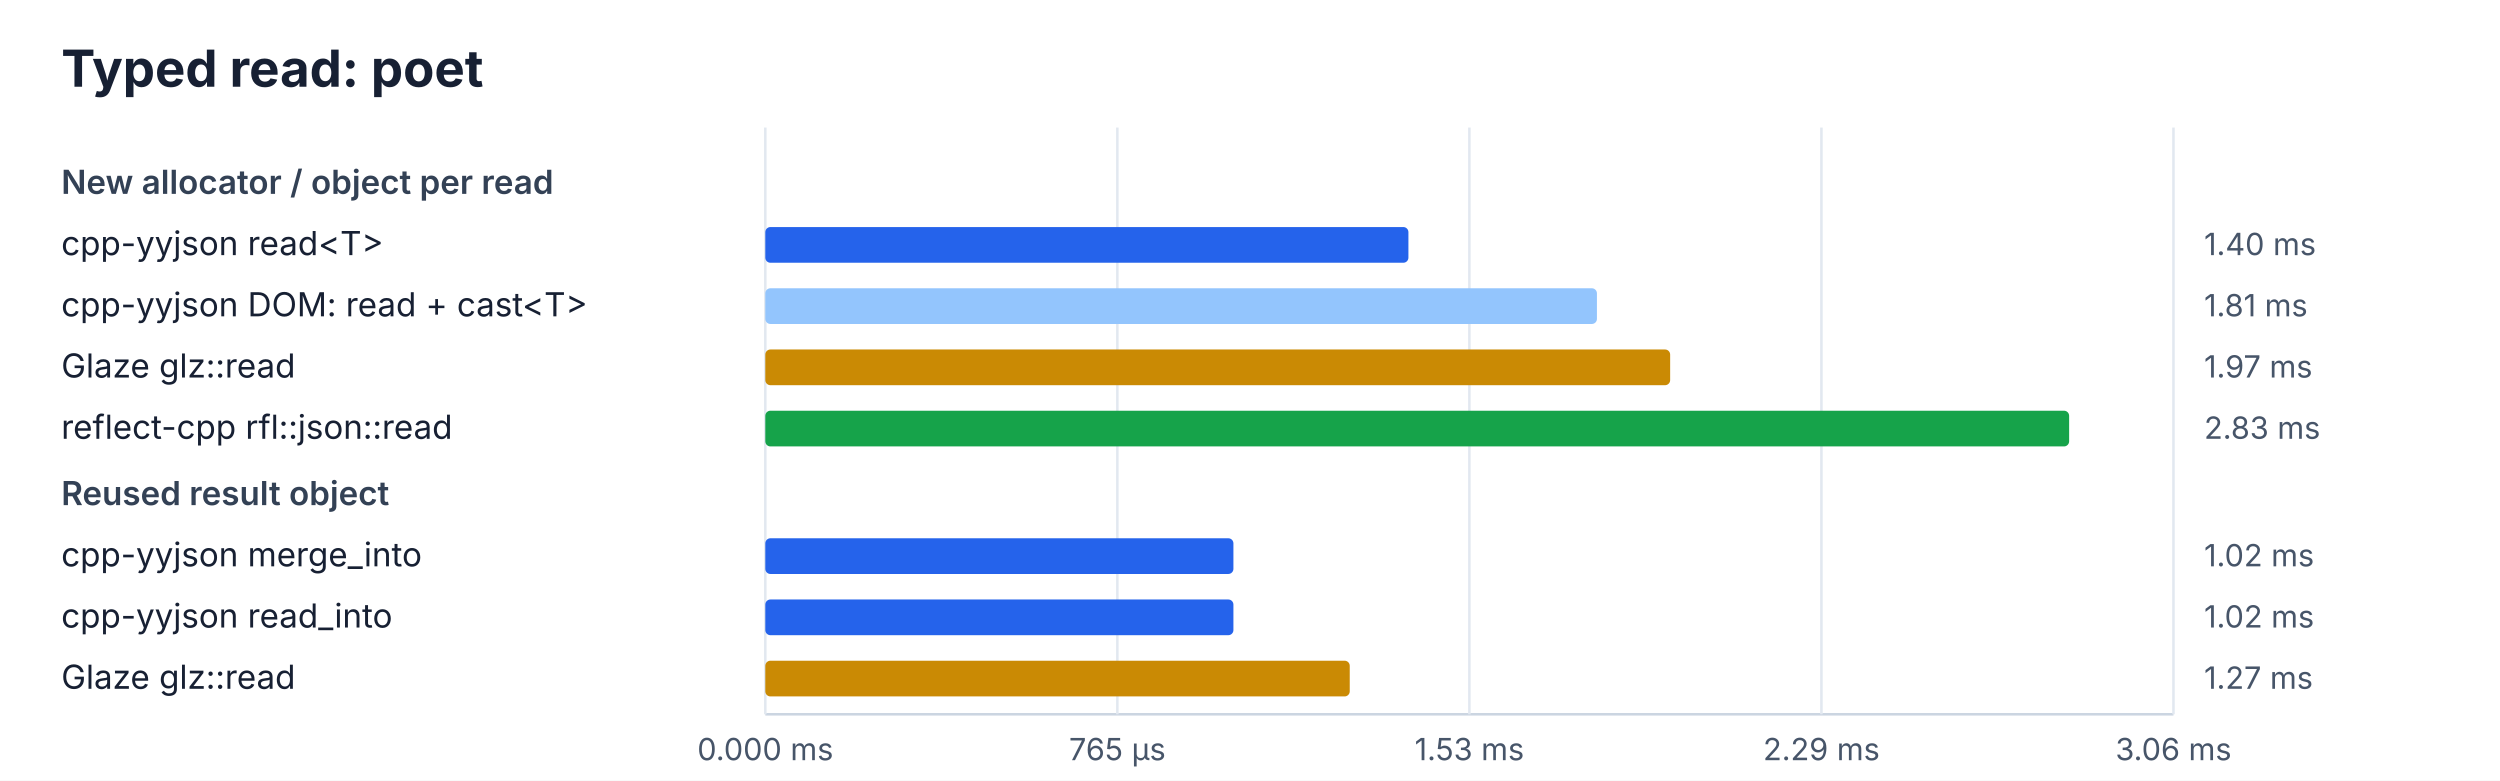
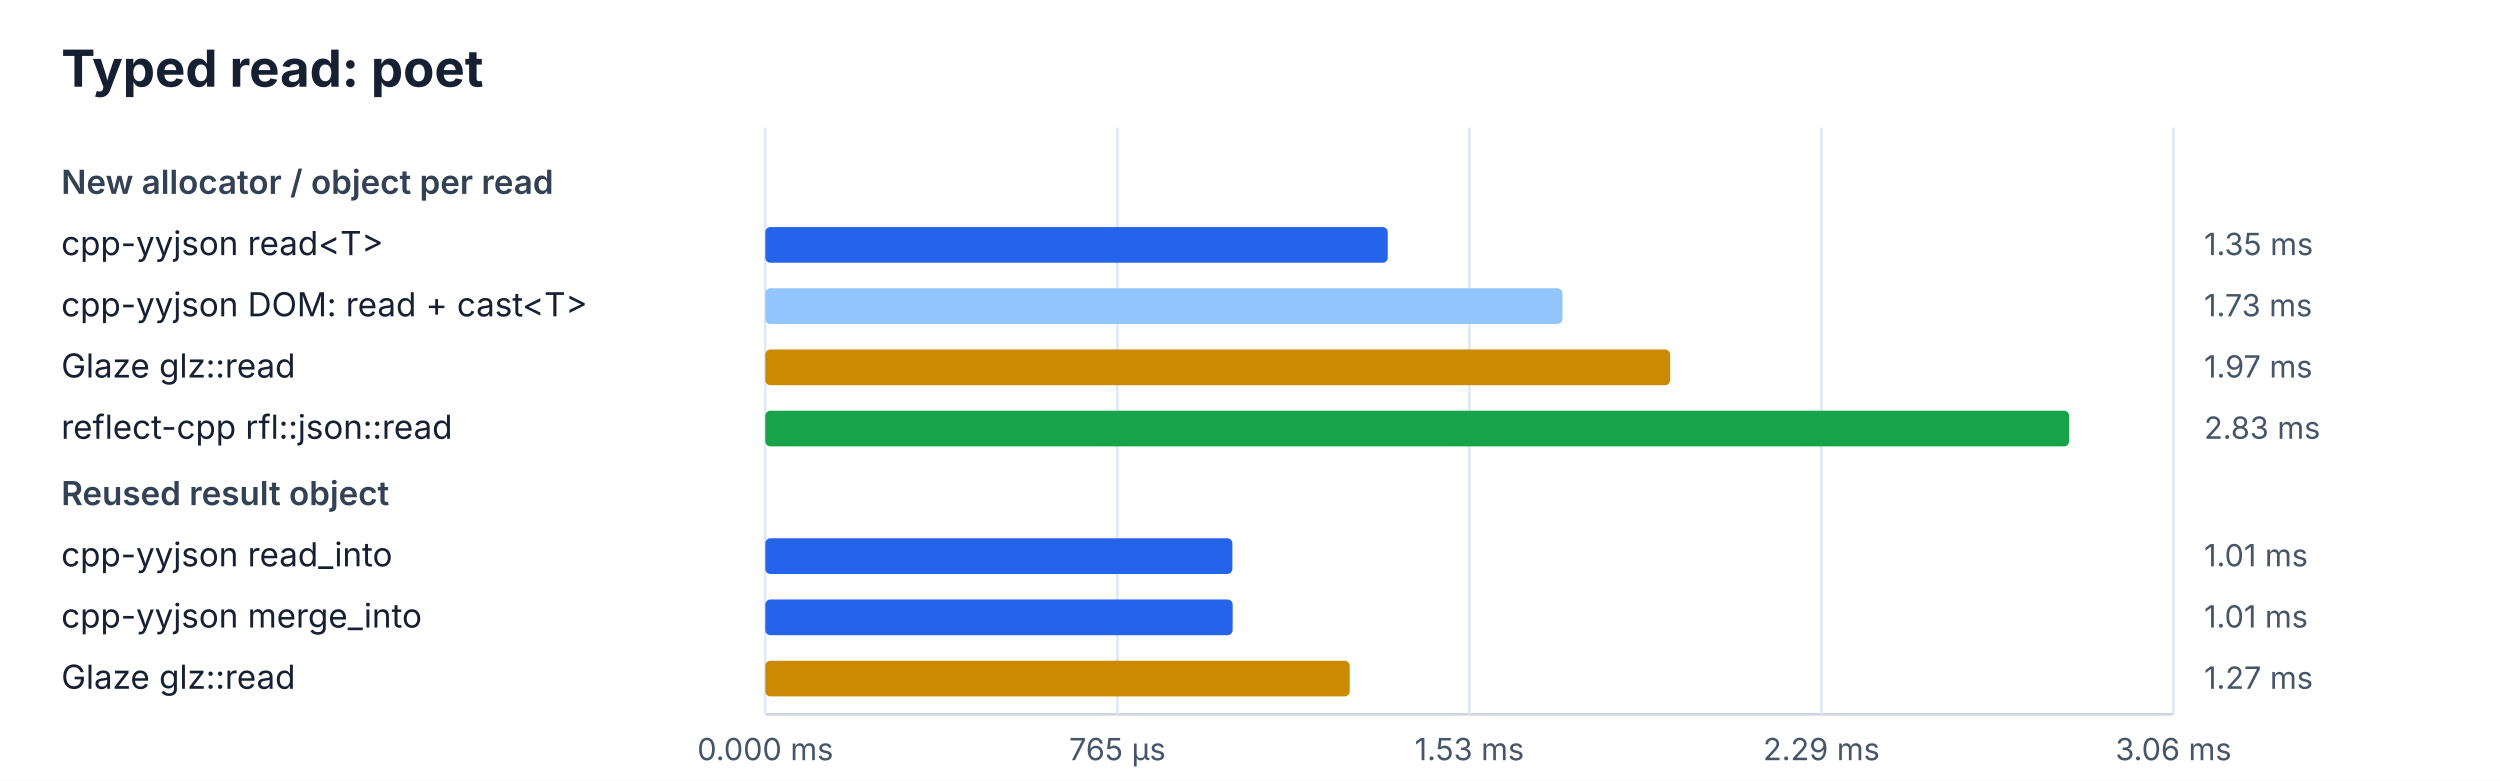
<svg xmlns="http://www.w3.org/2000/svg" width="980" height="306" viewBox="0 0 980 306">
  <rect width="100%" height="100%" fill="#ffffff" />
  <style>text{font-family:ui-sans-serif,system-ui,-apple-system,BlinkMacSystemFont,"Segoe UI",sans-serif;fill:#172033}.title{font-size:20px;font-weight:700}.heading{font-size:13px;font-weight:600;fill:#334155}.label{font-size:13px}.value{font-size:12px;fill:#475569}.axis{stroke:#cbd5e1;stroke-width:1}.grid{stroke:#e2e8f0;stroke-width:1}</style>
  <text x="24" y="34" class="title">Typed read: poet</text>
  <line x1="300" y1="280" x2="852" y2="280" class="axis" />
  <line x1="300.0" y1="50" x2="300.0" y2="280" class="grid" />
  <text x="300.0" y="298" class="value" text-anchor="middle">0.000 ms</text>
  <line x1="438.0" y1="50" x2="438.0" y2="280" class="grid" />
  <text x="438.0" y="298" class="value" text-anchor="middle">765 µs</text>
  <line x1="576.0" y1="50" x2="576.0" y2="280" class="grid" />
  <text x="576.0" y="298" class="value" text-anchor="middle">1.53 ms</text>
  <line x1="714.0" y1="50" x2="714.0" y2="280" class="grid" />
  <text x="714.0" y="298" class="value" text-anchor="middle">2.29 ms</text>
  <line x1="852.0" y1="50" x2="852.0" y2="280" class="grid" />
  <text x="852.0" y="298" class="value" text-anchor="middle">3.06 ms</text>
  <text x="24" y="76" class="heading">New allocator / object per read</text>
  <text x="24" y="100" class="label">cpp-yyjson read&lt;T&gt;</text>
-   <rect x="300" y="89" width="252.1" height="14" rx="2" fill="#2563eb" />
-   <text x="864" y="100" class="value">1.40 ms</text>
+   <rect x="300" y="89" width="244.0" height="14" rx="2" fill="#2563eb" />
+   <text x="864" y="100" class="value">1.35 ms</text>
  <text x="24" y="124" class="label">cpp-yyjson DOM: read + cast&lt;T&gt;</text>
-   <rect x="300" y="113" width="326.0" height="14" rx="2" fill="#93c5fd" />
-   <text x="864" y="124" class="value">1.81 ms</text>
+   <rect x="300" y="113" width="312.5" height="14" rx="2" fill="#93c5fd" />
+   <text x="864" y="124" class="value">1.73 ms</text>
  <text x="24" y="148" class="label">Glaze glz::read</text>
  <rect x="300" y="137" width="354.7" height="14" rx="2" fill="#ca8a04" />
  <text x="864" y="148" class="value">1.97 ms</text>
  <text x="24" y="172" class="label">reflect-cpp rfl::json::read</text>
  <rect x="300" y="161" width="511.1" height="14" rx="2" fill="#16a34a" />
  <text x="864" y="172" class="value">2.83 ms</text>
  <text x="24" y="198" class="heading">Reused result object</text>
-   <text x="24" y="222" class="label">cpp-yyjson merge_into</text>
-   <rect x="300" y="211" width="183.5" height="14" rx="2" fill="#2563eb" />
-   <text x="864" y="222" class="value">1.02 ms</text>
-   <text x="24" y="246" class="label">cpp-yyjson read_into</text>
-   <rect x="300" y="235" width="183.5" height="14" rx="2" fill="#2563eb" />
-   <text x="864" y="246" class="value">1.02 ms</text>
+   <text x="24" y="222" class="label">cpp-yyjson read_into</text>
+   <rect x="300" y="211" width="183.1" height="14" rx="2" fill="#2563eb" />
+   <text x="864" y="222" class="value">1.01 ms</text>
+   <text x="24" y="246" class="label">cpp-yyjson merge_into</text>
+   <rect x="300" y="235" width="183.2" height="14" rx="2" fill="#2563eb" />
+   <text x="864" y="246" class="value">1.01 ms</text>
  <text x="24" y="270" class="label">Glaze glz::read</text>
  <rect x="300" y="259" width="229.1" height="14" rx="2" fill="#ca8a04" />
  <text x="864" y="270" class="value">1.27 ms</text>
</svg>
